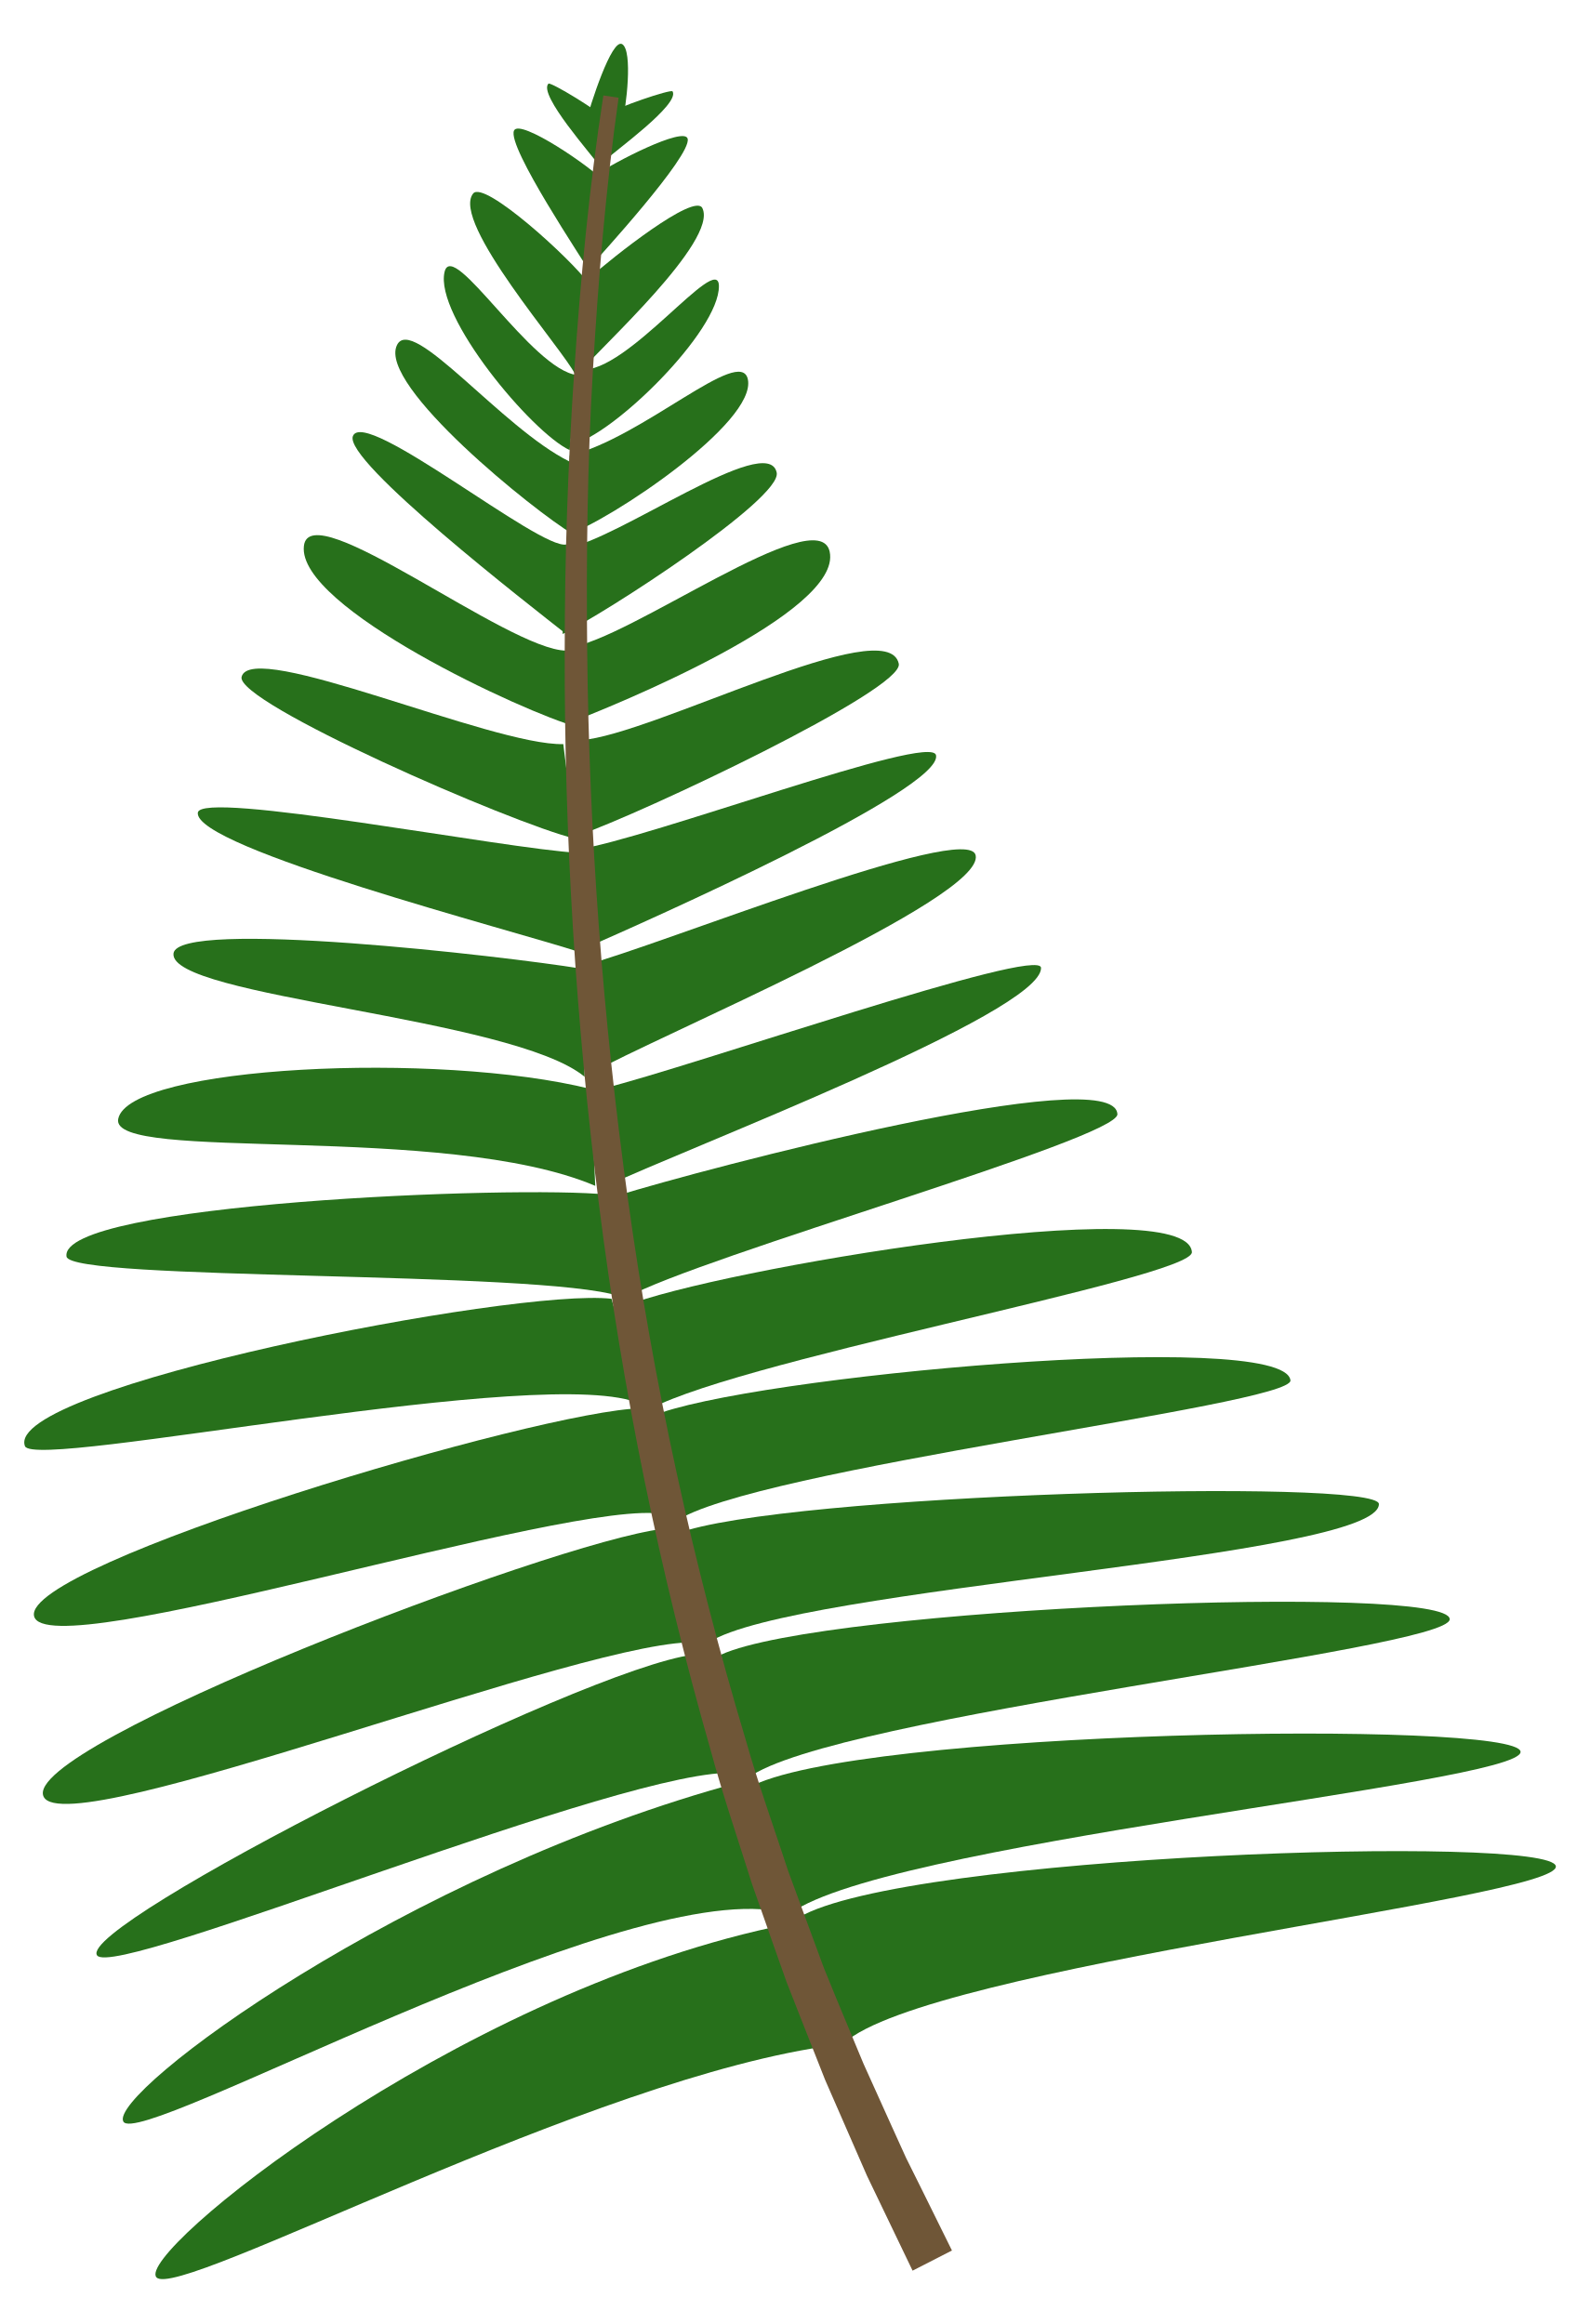
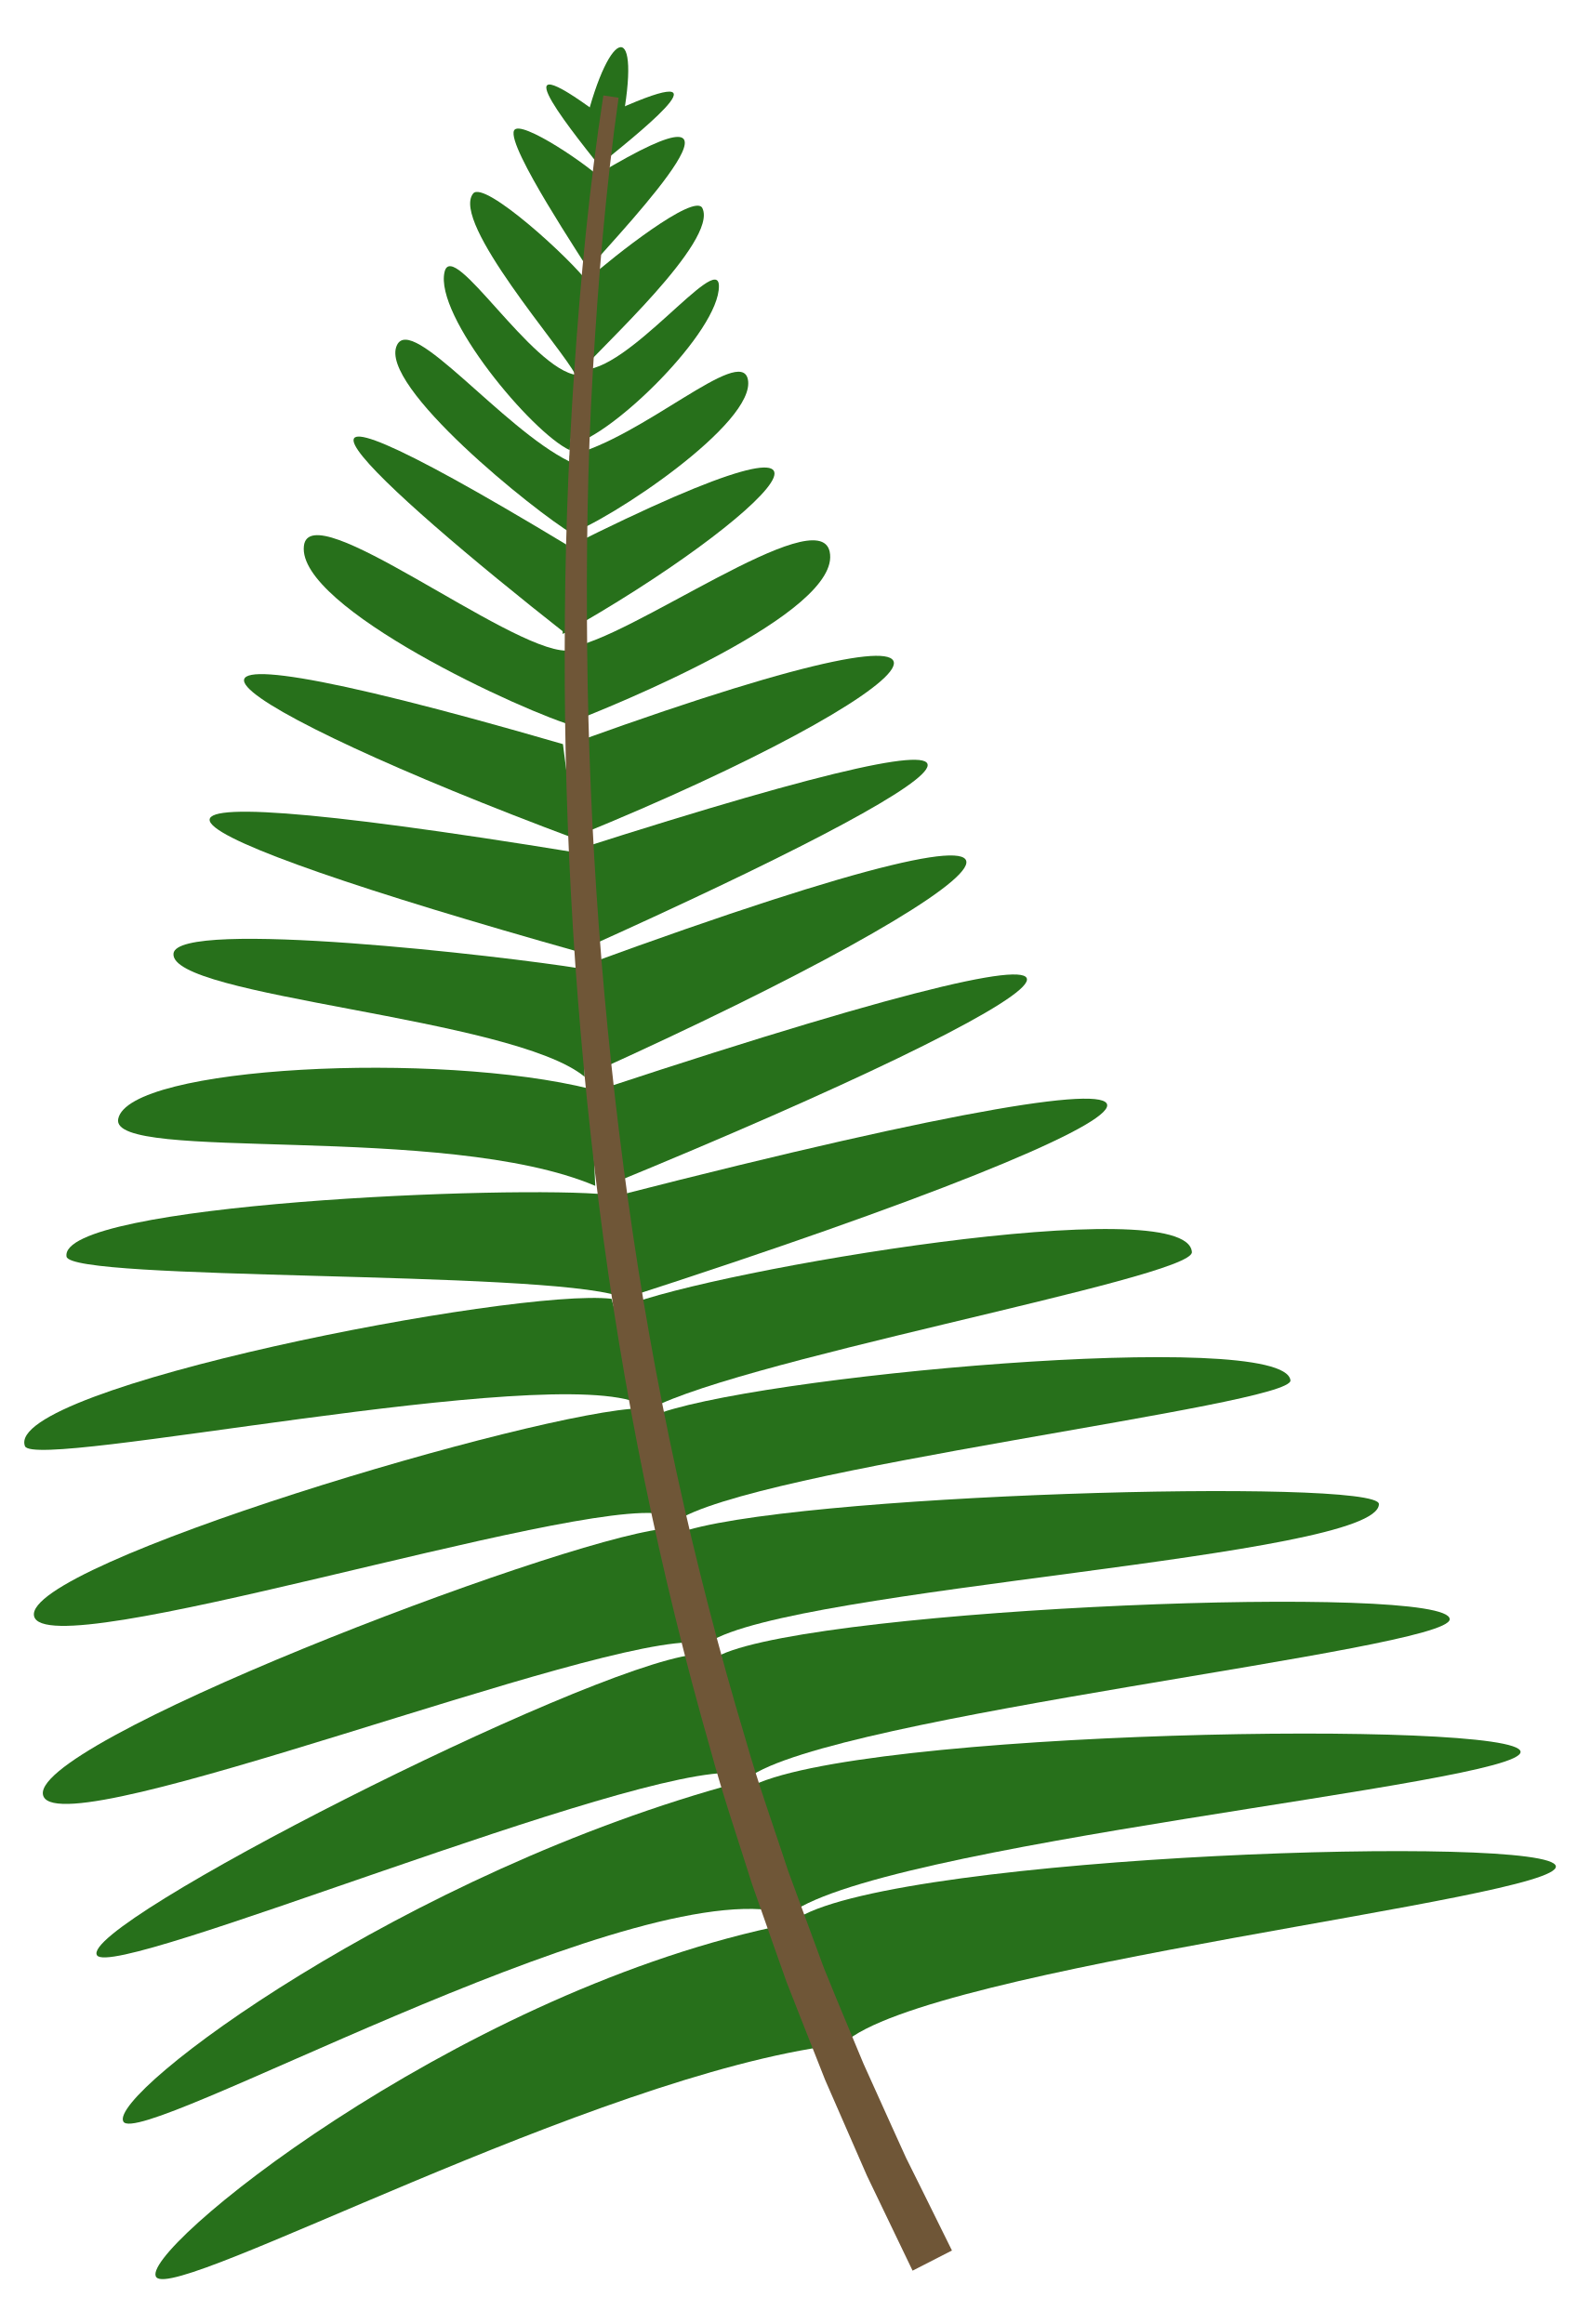
<svg xmlns="http://www.w3.org/2000/svg" viewBox="0 0 178.16 262.75">
  <defs>
    <style>.cls-1{fill:#27701b;}.cls-2{fill:#6f5637;}.cls-3{opacity:0.5;}.cls-4{opacity:0.7;}</style>
  </defs>
  <g id="leaves-individual">
    <g id="leaf-1-back">
      <path class="cls-1" d="M87.89,216.08c-18.38-3.37-72.24,27-73.95,23.78s31.82-28.23,69.85-38.41Z" />
      <path class="cls-1" d="M94.41,231.21c-27.38,3.5-74.35,29-76.73,26.26s33.16-31.59,69.66-39.57Z" />
      <path class="cls-1" d="M79,185.71c-11.43-1-71.44,22.91-74.07,17.42-2.72-5.71,57.51-28.77,69.95-30.27Z" />
      <path class="cls-1" d="M83.2,200.46c-11.81-.94-70.29,23.48-72.23,20.61-2.31-3.42,54.68-32.38,67.42-34Z" />
      <path class="cls-1" d="M72.39,158.73C62.13,154,3.87,166.31,2.82,163.5c-2.48-6.62,55.49-17.92,66.3-16.66Z" />
      <path class="cls-1" d="M75,171.19c-10.21-1.94-69.87,17.38-71.15,11.52s57.26-23.27,68.61-23.49Z" />
      <path class="cls-1" d="M67.28,134.07c-17-7.22-54.9-2.56-53.92-7.56,1.16-6,36.19-7.7,53.44-3.38Z" />
      <path class="cls-1" d="M70,146.54c-9.15-2.94-62-1.69-62.48-4.47-.94-6,50.81-8.1,61.19-7Z" />
      <path class="cls-1" d="M66.08,121.74c-8.14-6.75-47-9-46.47-13.94.45-4,37.54.32,46,1.7Z" />
-       <path class="cls-1" d="M65,94.82c-7.17-1.73-38.44-15.4-37.69-18.3,1.12-4.33,28.3,7.8,36.36,7.61Z" />
-       <path class="cls-1" d="M65.5,107.64c-7.27-2.39-43.6-11.79-43.14-15.76.3-2.61,34.72,4.11,43,4.54Z" />
+       <path class="cls-1" d="M65,94.82C25.33,80,6.39,67.5,63.63,84.13Z" />
+       <path class="cls-1" d="M65.5,107.64C16.68,93.89,3.31,86.31,65.31,96.42Z" />
      <path class="cls-1" d="M65.21,82.18c-5.83-1.58-31.66-13.5-30.86-20.45C35,55.77,57.42,73.5,64,73.56Z" />
      <path class="cls-1" d="M65,42.31C63.76,39.66,50.91,25.1,53.48,21.88c1.25-1.57,11.14,7.49,13,10.09Z" />
-       <path class="cls-1" d="M67.78,18.8c-.74-1.15-7-8.12-5.79-9.34.23-.24,5.82,3.15,6.81,4.25Z" />
+       <path class="cls-1" d="M67.78,18.8c-3.87-4.9-11.87-14.9,1-5.09Z" />
      <path class="cls-1" d="M66.88,31.08c-.89-1.56-9.61-14.5-8.78-16.32C58.75,13.35,67,19,68.23,20.48Z" />
-       <path class="cls-1" d="M64.09,71.76c-4.17-3.29-25.31-19.67-24.2-22.46C41.22,46,61,62.19,64,61.56Z" />
+       <path class="cls-1" d="M64.09,71.76C42.3,54.62,23,36.81,64,61.56Z" />
      <path class="cls-1" d="M64.39,50.89c-4.3-2-15.31-15.19-14.14-20.15.92-3.89,9.84,11.09,15,11.67Z" />
      <path class="cls-1" d="M64.73,60.38c-4.26-2.53-22-16.79-19.87-21.34,1.67-3.63,11.88,9.37,19.49,13.13Z" />
-       <path class="cls-1" d="M70.26,14.22c.56-2.16,1.27-8.45.08-9.22s-3.64,6.91-4.2,9.08Z" />
+       <path class="cls-1" d="M70.26,14.22C72.61,2,68.94,2.79,66.14,14.08Z" />
      <path class="cls-1" d="M88.87,216.7c9.25-8.26,83.28-15,83-18.65s-75.65-2.52-87.28,4.08Z" />
      <path class="cls-1" d="M95.39,231c9.44-8.66,80.92-16.35,80.47-20s-73.55-1.35-85.58,5.79Z" />
      <path class="cls-1" d="M80.13,185.68c9.62-6.24,75.73-9.55,75.73-15.63,0-3-67.69-1.17-79.37,3.35Z" />
      <path class="cls-1" d="M84.56,201c9.5-7.07,79.18-14.46,79.3-17.92.15-4.12-70.69-1.37-82.37,4Z" />
      <path class="cls-1" d="M72.54,159.85c8.31-5.68,62.39-15.31,62.18-18.29-.47-7.06-54,2-64.11,6.11Z" />
      <path class="cls-1" d="M76.29,172.06c8.51-6,69.9-13.18,69.57-16-.7-6-61.76-.43-72.2,4.06Z" />
-       <path class="cls-1" d="M68.75,134c8.39-4,49-19.47,48.92-24.57,0-2.58-39.6,11.21-49.48,13.63Z" />
-       <path class="cls-1" d="M70.71,146.74c8.39-4.7,55.71-18,55.59-20.77-.27-6.08-46.63,6.14-56.6,9.23Z" />
+       <path class="cls-1" d="M68.75,134c53.79-22.08,72-34.89-.56-10.94Z" />
+       <path class="cls-1" d="M70.71,146.74c68-22,77.38-31.64-1-11.54Z" />
      <path class="cls-1" d="M65.88,41.73c1.83-2.3,15.32-14.5,13.51-18.2-.88-1.8-10.28,5.67-12.65,7.8Z" />
-       <path class="cls-1" d="M68.33,18.19c1-1,8.57-6.4,7.69-7.86-.17-.28-6.36,1.81-7.58,2.67Z" />
-       <path class="cls-1" d="M66.53,30.37C67.74,29,78.14,17.66,77.73,15.7c-.32-1.51-8.67,2.83-10.21,4Z" />
-       <path class="cls-1" d="M66.79,121.35c7-4,44.53-19.76,43.49-24.65-.83-3.91-35.88,10.25-44.19,12.42Z" />
-       <path class="cls-1" d="M65.36,94.45c7-2.4,36.85-16.48,36.23-19.41-1.27-6-27.87,8.07-35.91,8.64Z" />
-       <path class="cls-1" d="M66,107.26c7-3.06,40.63-18,39.8-21.88-.55-2.57-32.51,9.49-40.67,10.69Z" />
+       <path class="cls-1" d="M68.33,18.19c4.84-3.94,14.84-12,.11-5.19Z" />
+       <path class="cls-1" d="M66.53,30.37c4.71-5.33,21.34-22.88,1-10.64Z" />
+       <path class="cls-1" d="M66.79,121.35C114.37,99.87,132,85,66.09,109.12Z" />
+       <path class="cls-1" d="M65.36,94.45c39.77-16.23,54.66-30.36.32-10.77Z" />
+       <path class="cls-1" d="M66,107.26c44.23-19.91,59.2-30.44-.87-11.19Z" />
      <path class="cls-1" d="M63.92,81.89c5.66-2.12,31.32-12.66,29.86-19.51-1.24-5.87-22.93,10.13-29.42,10.8Z" />
-       <path class="cls-1" d="M63.59,71.68c4.78-2.31,24.83-15.31,24.2-18.25-1-4.73-18.29,7.83-23.75,8.5Z" />
+       <path class="cls-1" d="M63.59,71.68c23.19-13,39.45-29.35.45-9.75Z" />
      <path class="cls-1" d="M64.64,50.25c4.63-1,16.68-12.82,16.62-17.92-.05-4-10.44,10-15.62,9.45Z" />
      <path class="cls-1" d="M64.14,60.45c4.71-1.54,21.43-12.68,20.39-17.57C83.7,39,72.64,49.5,64.4,51.5Z" />
      <path class="cls-2" d="M69.92,11.05C68.46,21.33,67.61,31.76,67,42.17S66.26,63,66.37,73.45A486.45,486.45,0,0,0,71,135.77a407.13,407.13,0,0,0,13.29,60.94c1.42,5,3.18,9.89,4.8,14.83l2.69,7.31,1.35,3.66,1.47,3.6,3,7.21,3.2,7.09,1.61,3.55,1.73,3.48,3.46,7-4.45,2.28-3.42-7.12L98,246l-1.58-3.62-3.16-7.24-2.9-7.35-1.44-3.67-1.32-3.72L85,213c-1.57-5-3.29-10-4.66-15.07a409.94,409.94,0,0,1-12.63-61.68,488,488,0,0,1-3.88-62.76q0-15.73,1.07-31.42c.71-10.46,1.69-20.88,3.3-31.28Z" />
    </g>
  </g>
</svg>
